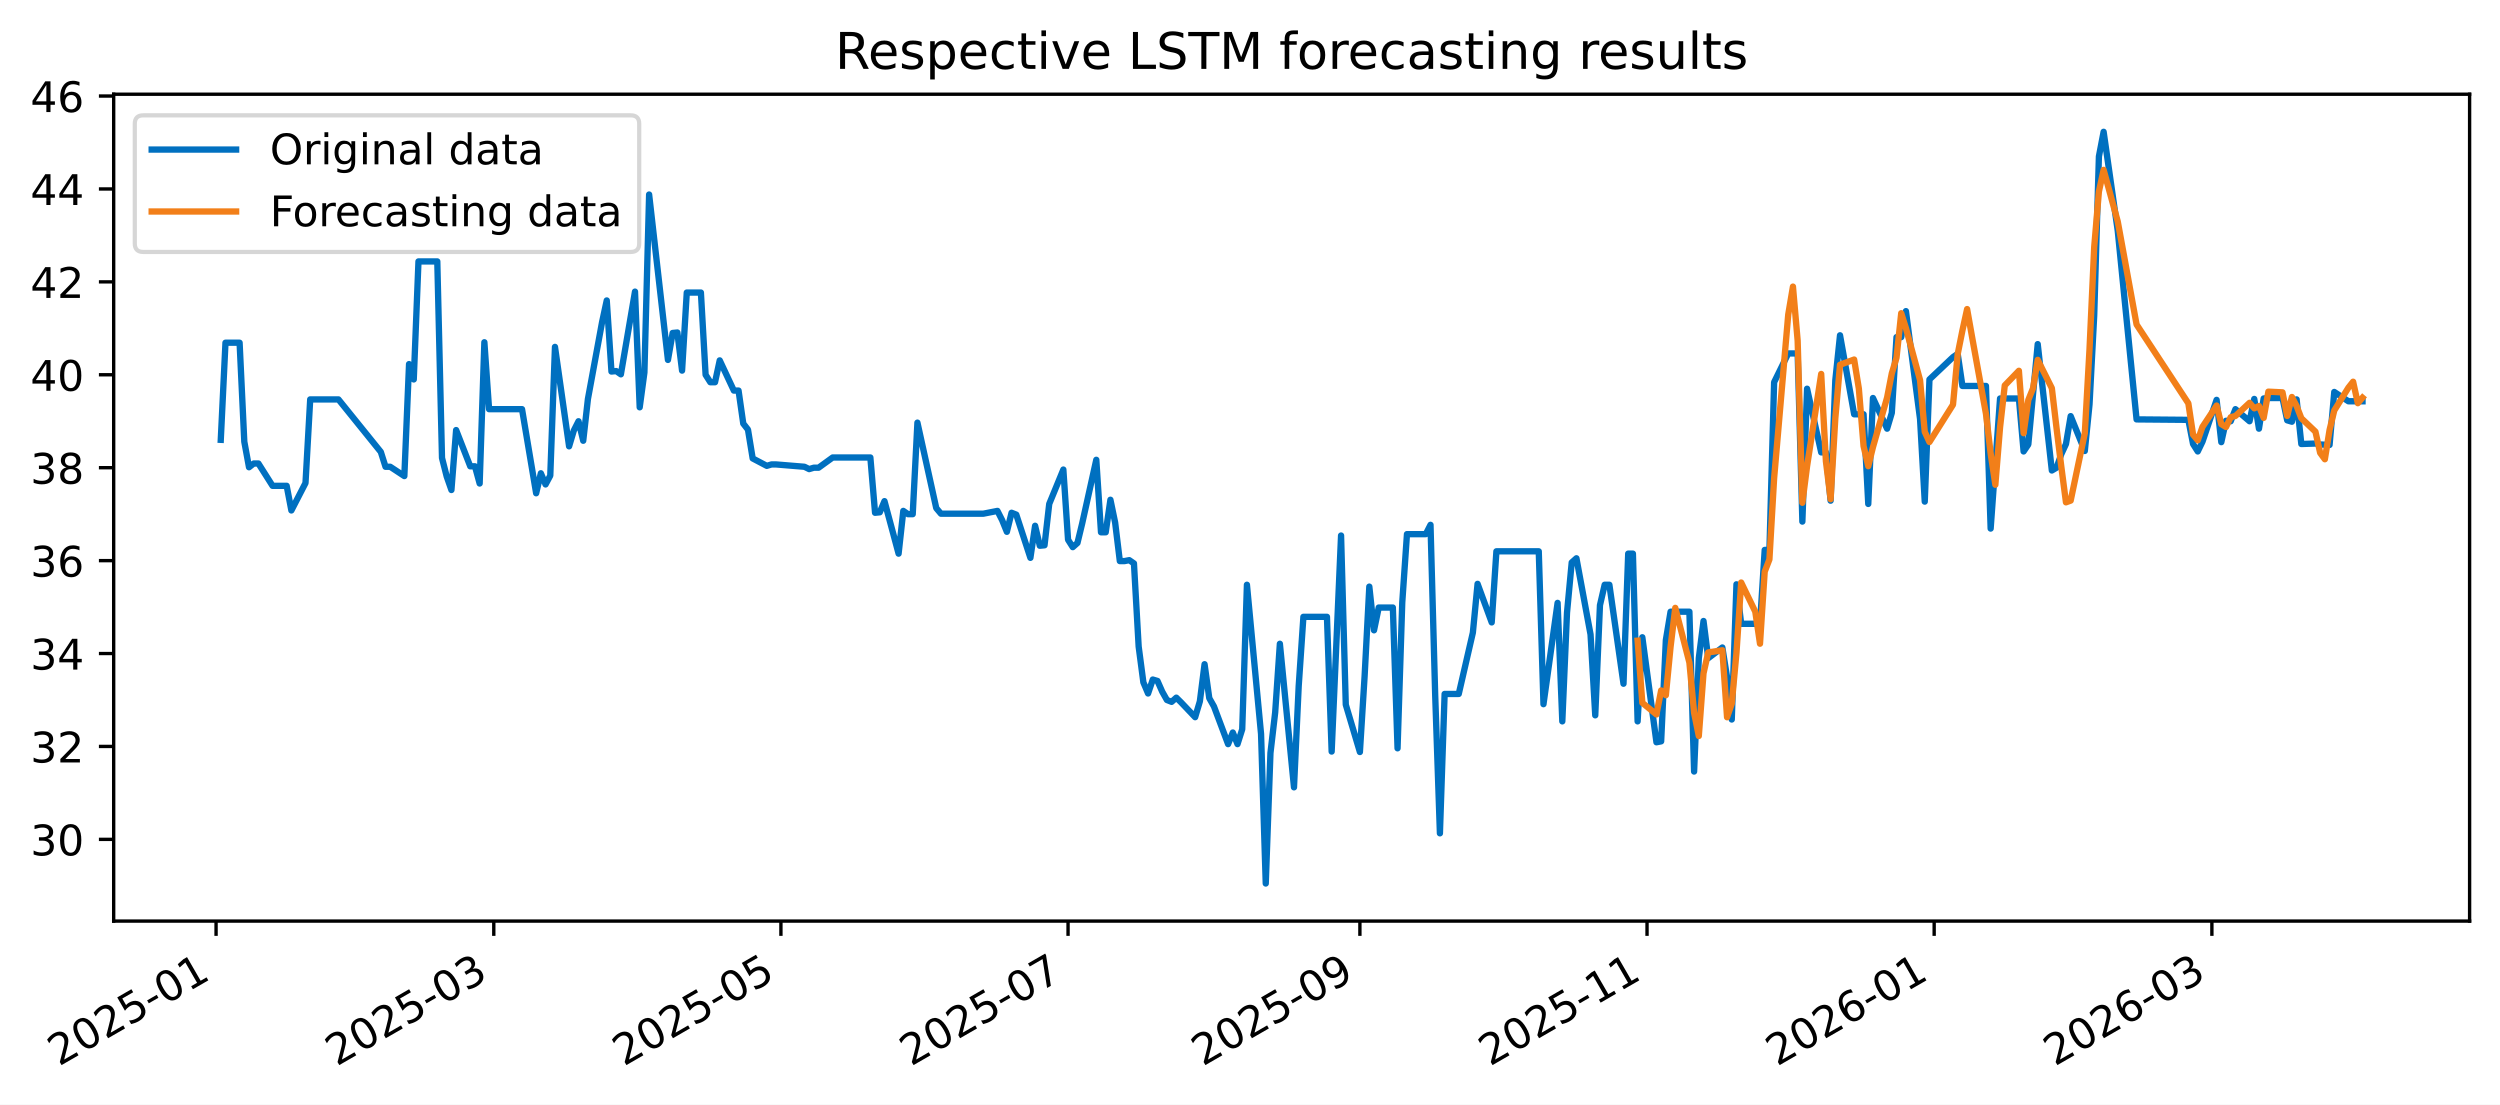
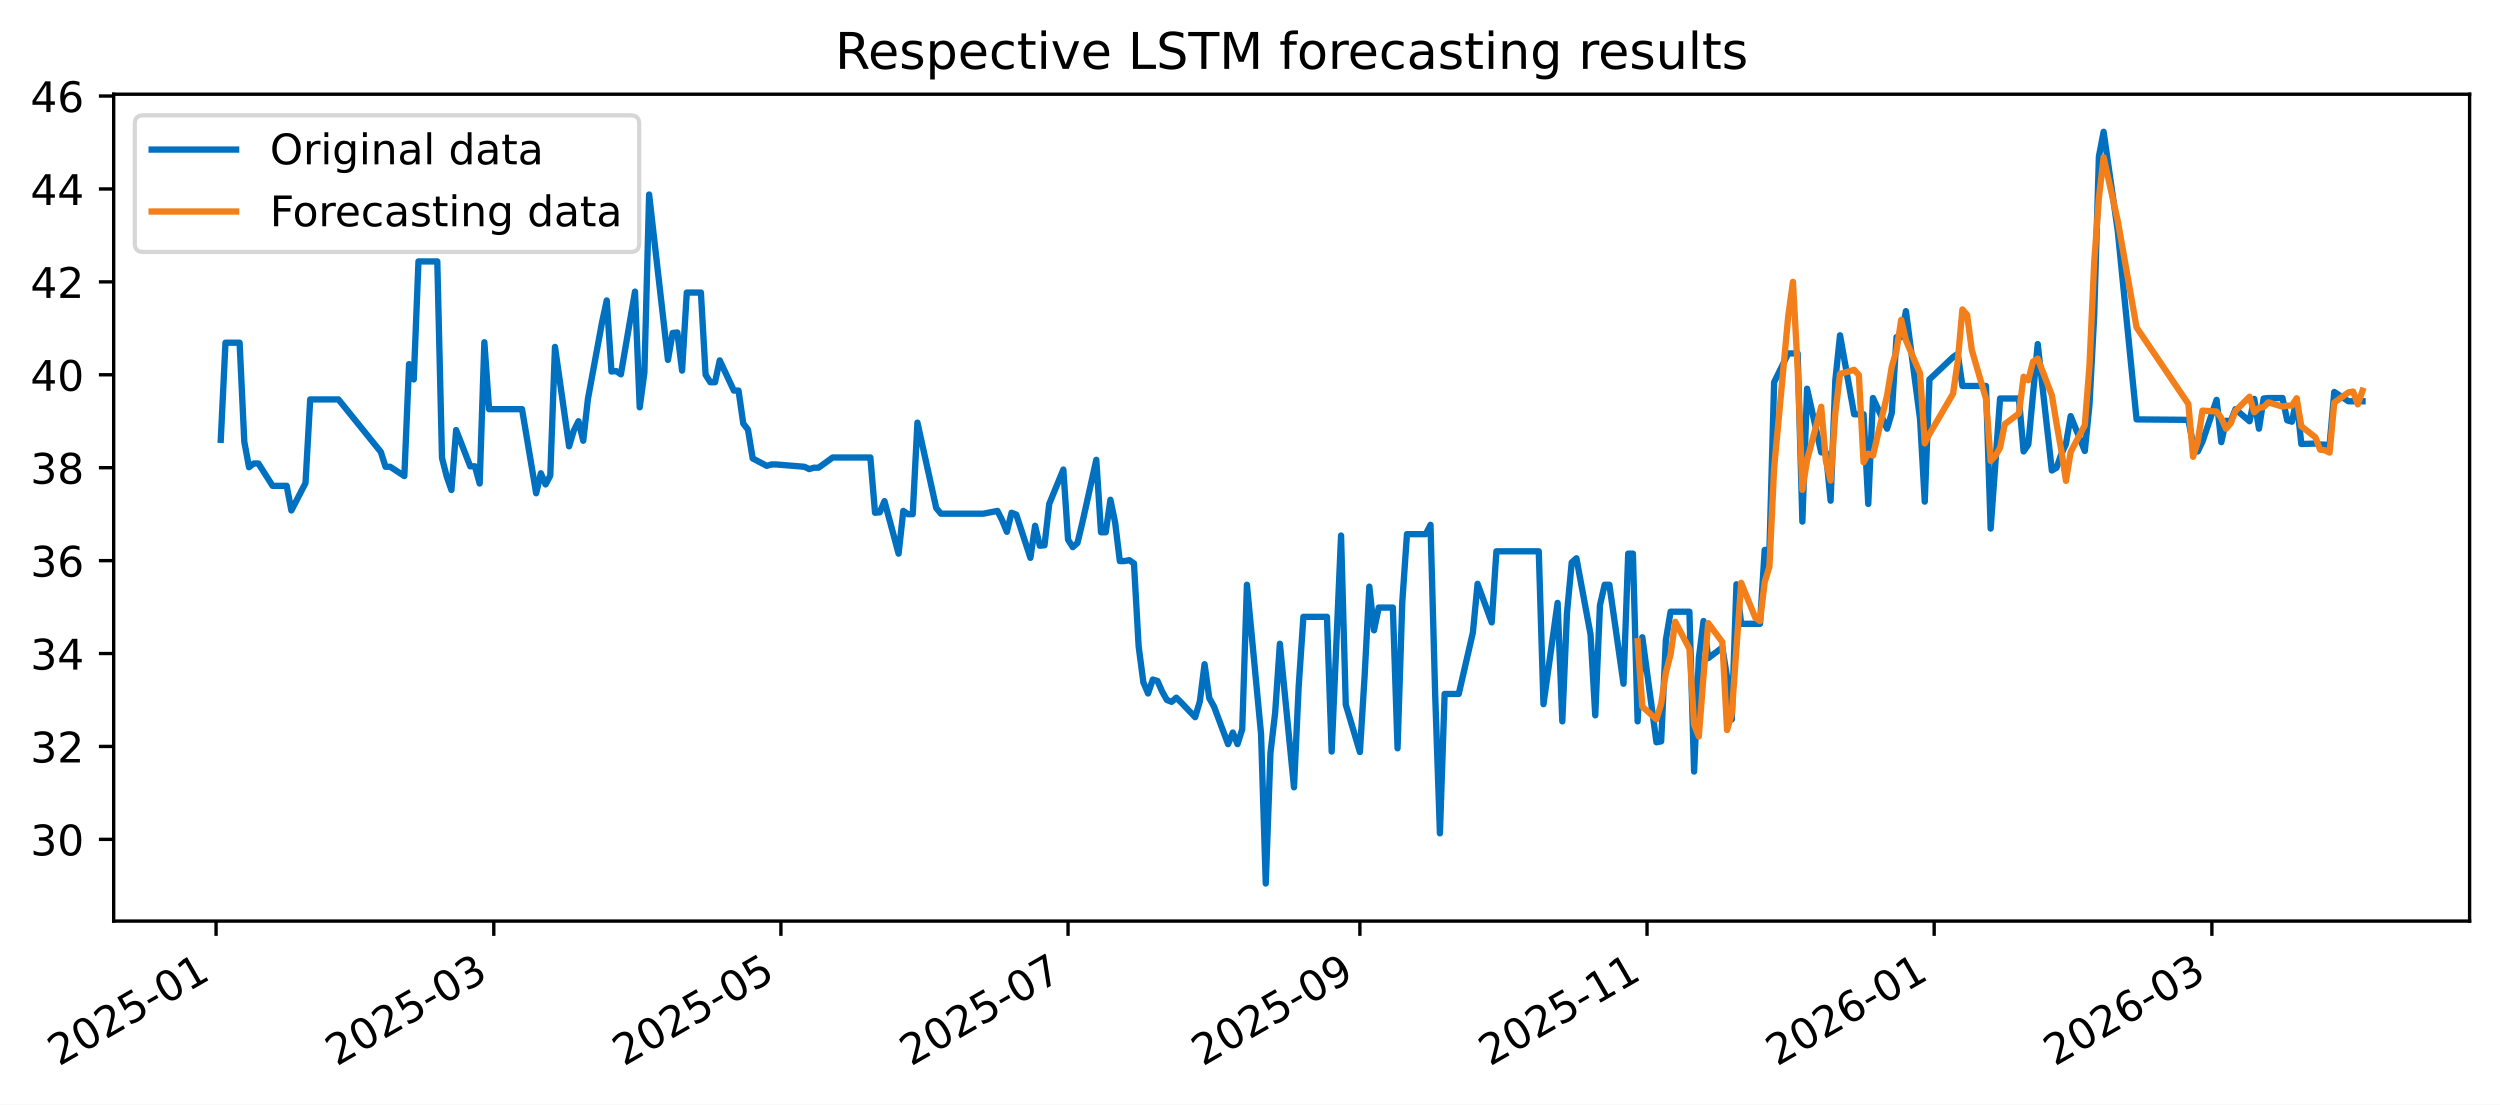
<svg xmlns="http://www.w3.org/2000/svg" xmlns:xlink="http://www.w3.org/1999/xlink" width="592.125pt" height="261.631pt" viewBox="0 0 592.125 261.631" version="1.1">
  <defs>
    <style type="text/css">*{stroke-linejoin: round; stroke-linecap: butt}</style>
  </defs>
  <g id="figure_1">
    <g id="patch_1">
      <path d="M 0 261.631  L 592.125 261.631  L 592.125 0  L 0 0  z " style="fill: #ffffff" />
    </g>
    <g id="axes_1">
      <g id="patch_2">
        <path d="M 26.925 218.158  L 584.925 218.158  L 584.925 22.318  L 26.925 22.318  z " style="fill: #ffffff" />
      </g>
      <g id="matplotlib.axis_1">
        <g id="xtick_1">
          <g id="line2d_1">
            <defs>
-               <path id="m8d5968141c" d="M 0 0  L 0 3.5  " style="stroke: #000000; stroke-width: 0.8" />
+               <path id="m2c0fb3efa1" d="M 0 0  L 0 3.5  " style="stroke: #000000; stroke-width: 0.8" />
            </defs>
            <g>
-               <use xlink:href="#m8d5968141c" x="51.174" y="218.158" style="stroke: #000000; stroke-width: 0.8" />
+               <use xlink:href="#m2c0fb3efa1" x="51.174" y="218.158" style="stroke: #000000; stroke-width: 0.8" />
            </g>
          </g>
          <g id="text_1">
            <g transform="translate(13.94893 252.63) rotate(-30) scale(0.1 -0.1)">
              <defs>
                <path id="DejaVuSans-32" d="M 1228 531  L 3431 531  L 3431 0  L 469 0  L 469 531  Q 828 903 1448 1529  Q 2069 2156 2228 2338  Q 2531 2678 2651 2914  Q 2772 3150 2772 3378  Q 2772 3750 2511 3984  Q 2250 4219 1831 4219  Q 1534 4219 1204 4116  Q 875 4013 500 3803  L 500 4441  Q 881 4594 1212 4672  Q 1544 4750 1819 4750  Q 2544 4750 2975 4387  Q 3406 4025 3406 3419  Q 3406 3131 3298 2873  Q 3191 2616 2906 2266  Q 2828 2175 2409 1742  Q 1991 1309 1228 531  z " transform="scale(0.015625)" />
                <path id="DejaVuSans-30" d="M 2034 4250  Q 1547 4250 1301 3770  Q 1056 3291 1056 2328  Q 1056 1369 1301 889  Q 1547 409 2034 409  Q 2525 409 2770 889  Q 3016 1369 3016 2328  Q 3016 3291 2770 3770  Q 2525 4250 2034 4250  z M 2034 4750  Q 2819 4750 3233 4129  Q 3647 3509 3647 2328  Q 3647 1150 3233 529  Q 2819 -91 2034 -91  Q 1250 -91 836 529  Q 422 1150 422 2328  Q 422 3509 836 4129  Q 1250 4750 2034 4750  z " transform="scale(0.015625)" />
                <path id="DejaVuSans-35" d="M 691 4666  L 3169 4666  L 3169 4134  L 1269 4134  L 1269 2991  Q 1406 3038 1543 3061  Q 1681 3084 1819 3084  Q 2600 3084 3056 2656  Q 3513 2228 3513 1497  Q 3513 744 3044 326  Q 2575 -91 1722 -91  Q 1428 -91 1123 -41  Q 819 9 494 109  L 494 744  Q 775 591 1075 516  Q 1375 441 1709 441  Q 2250 441 2565 725  Q 2881 1009 2881 1497  Q 2881 1984 2565 2268  Q 2250 2553 1709 2553  Q 1456 2553 1204 2497  Q 953 2441 691 2322  L 691 4666  z " transform="scale(0.015625)" />
                <path id="DejaVuSans-2d" d="M 313 2009  L 1997 2009  L 1997 1497  L 313 1497  L 313 2009  z " transform="scale(0.015625)" />
                <path id="DejaVuSans-31" d="M 794 531  L 1825 531  L 1825 4091  L 703 3866  L 703 4441  L 1819 4666  L 2450 4666  L 2450 531  L 3481 531  L 3481 0  L 794 0  L 794 531  z " transform="scale(0.015625)" />
              </defs>
              <use xlink:href="#DejaVuSans-32" />
              <use xlink:href="#DejaVuSans-30" x="63.623" />
              <use xlink:href="#DejaVuSans-32" x="127.246" />
              <use xlink:href="#DejaVuSans-35" x="190.869" />
              <use xlink:href="#DejaVuSans-2d" x="254.492" />
              <use xlink:href="#DejaVuSans-30" x="290.576" />
              <use xlink:href="#DejaVuSans-31" x="354.199" />
            </g>
          </g>
        </g>
        <g id="xtick_2">
          <g id="line2d_2">
            <g>
-               <use xlink:href="#m8d5968141c" x="116.952" y="218.158" style="stroke: #000000; stroke-width: 0.8" />
+               <use xlink:href="#m2c0fb3efa1" x="116.952" y="218.158" style="stroke: #000000; stroke-width: 0.8" />
            </g>
          </g>
          <g id="text_2">
            <g transform="translate(79.72715 252.63) rotate(-30) scale(0.1 -0.1)">
              <defs>
                <path id="DejaVuSans-33" d="M 2597 2516  Q 3050 2419 3304 2112  Q 3559 1806 3559 1356  Q 3559 666 3084 287  Q 2609 -91 1734 -91  Q 1441 -91 1130 -33  Q 819 25 488 141  L 488 750  Q 750 597 1062 519  Q 1375 441 1716 441  Q 2309 441 2620 675  Q 2931 909 2931 1356  Q 2931 1769 2642 2001  Q 2353 2234 1838 2234  L 1294 2234  L 1294 2753  L 1863 2753  Q 2328 2753 2575 2939  Q 2822 3125 2822 3475  Q 2822 3834 2567 4026  Q 2313 4219 1838 4219  Q 1578 4219 1281 4162  Q 984 4106 628 3988  L 628 4550  Q 988 4650 1302 4700  Q 1616 4750 1894 4750  Q 2613 4750 3031 4423  Q 3450 4097 3450 3541  Q 3450 3153 3228 2886  Q 3006 2619 2597 2516  z " transform="scale(0.015625)" />
              </defs>
              <use xlink:href="#DejaVuSans-32" />
              <use xlink:href="#DejaVuSans-30" x="63.623" />
              <use xlink:href="#DejaVuSans-32" x="127.246" />
              <use xlink:href="#DejaVuSans-35" x="190.869" />
              <use xlink:href="#DejaVuSans-2d" x="254.492" />
              <use xlink:href="#DejaVuSans-30" x="290.576" />
              <use xlink:href="#DejaVuSans-33" x="354.199" />
            </g>
          </g>
        </g>
        <g id="xtick_3">
          <g id="line2d_3">
            <g>
-               <use xlink:href="#m8d5968141c" x="184.96" y="218.158" style="stroke: #000000; stroke-width: 0.8" />
+               <use xlink:href="#m2c0fb3efa1" x="184.96" y="218.158" style="stroke: #000000; stroke-width: 0.8" />
            </g>
          </g>
          <g id="text_3">
            <g transform="translate(147.7351 252.63) rotate(-30) scale(0.1 -0.1)">
              <use xlink:href="#DejaVuSans-32" />
              <use xlink:href="#DejaVuSans-30" x="63.623" />
              <use xlink:href="#DejaVuSans-32" x="127.246" />
              <use xlink:href="#DejaVuSans-35" x="190.869" />
              <use xlink:href="#DejaVuSans-2d" x="254.492" />
              <use xlink:href="#DejaVuSans-30" x="290.576" />
              <use xlink:href="#DejaVuSans-35" x="354.199" />
            </g>
          </g>
        </g>
        <g id="xtick_4">
          <g id="line2d_4">
            <g>
-               <use xlink:href="#m8d5968141c" x="252.968" y="218.158" style="stroke: #000000; stroke-width: 0.8" />
+               <use xlink:href="#m2c0fb3efa1" x="252.968" y="218.158" style="stroke: #000000; stroke-width: 0.8" />
            </g>
          </g>
          <g id="text_4">
            <g transform="translate(215.7431 252.63) rotate(-30) scale(0.1 -0.1)">
              <defs>
                <path id="DejaVuSans-37" d="M 525 4666  L 3525 4666  L 3525 4397  L 1831 0  L 1172 0  L 2766 4134  L 525 4134  L 525 4666  z " transform="scale(0.015625)" />
              </defs>
              <use xlink:href="#DejaVuSans-32" />
              <use xlink:href="#DejaVuSans-30" x="63.623" />
              <use xlink:href="#DejaVuSans-32" x="127.246" />
              <use xlink:href="#DejaVuSans-35" x="190.869" />
              <use xlink:href="#DejaVuSans-2d" x="254.492" />
              <use xlink:href="#DejaVuSans-30" x="290.576" />
              <use xlink:href="#DejaVuSans-37" x="354.199" />
            </g>
          </g>
        </g>
        <g id="xtick_5">
          <g id="line2d_5">
            <g>
-               <use xlink:href="#m8d5968141c" x="322.091" y="218.158" style="stroke: #000000; stroke-width: 0.8" />
+               <use xlink:href="#m2c0fb3efa1" x="322.091" y="218.158" style="stroke: #000000; stroke-width: 0.8" />
            </g>
          </g>
          <g id="text_5">
            <g transform="translate(284.866 252.63) rotate(-30) scale(0.1 -0.1)">
              <defs>
                <path id="DejaVuSans-39" d="M 703 97  L 703 672  Q 941 559 1184 500  Q 1428 441 1663 441  Q 2288 441 2617 861  Q 2947 1281 2994 2138  Q 2813 1869 2534 1725  Q 2256 1581 1919 1581  Q 1219 1581 811 2004  Q 403 2428 403 3163  Q 403 3881 828 4315  Q 1253 4750 1959 4750  Q 2769 4750 3195 4129  Q 3622 3509 3622 2328  Q 3622 1225 3098 567  Q 2575 -91 1691 -91  Q 1453 -91 1209 -44  Q 966 3 703 97  z M 1959 2075  Q 2384 2075 2632 2365  Q 2881 2656 2881 3163  Q 2881 3666 2632 3958  Q 2384 4250 1959 4250  Q 1534 4250 1286 3958  Q 1038 3666 1038 3163  Q 1038 2656 1286 2365  Q 1534 2075 1959 2075  z " transform="scale(0.015625)" />
              </defs>
              <use xlink:href="#DejaVuSans-32" />
              <use xlink:href="#DejaVuSans-30" x="63.623" />
              <use xlink:href="#DejaVuSans-32" x="127.246" />
              <use xlink:href="#DejaVuSans-35" x="190.869" />
              <use xlink:href="#DejaVuSans-2d" x="254.492" />
              <use xlink:href="#DejaVuSans-30" x="290.576" />
              <use xlink:href="#DejaVuSans-39" x="354.199" />
            </g>
          </g>
        </g>
        <g id="xtick_6">
          <g id="line2d_6">
            <g>
-               <use xlink:href="#m8d5968141c" x="390.099" y="218.158" style="stroke: #000000; stroke-width: 0.8" />
+               <use xlink:href="#m2c0fb3efa1" x="390.099" y="218.158" style="stroke: #000000; stroke-width: 0.8" />
            </g>
          </g>
          <g id="text_6">
            <g transform="translate(352.874 252.63) rotate(-30) scale(0.1 -0.1)">
              <use xlink:href="#DejaVuSans-32" />
              <use xlink:href="#DejaVuSans-30" x="63.623" />
              <use xlink:href="#DejaVuSans-32" x="127.246" />
              <use xlink:href="#DejaVuSans-35" x="190.869" />
              <use xlink:href="#DejaVuSans-2d" x="254.492" />
              <use xlink:href="#DejaVuSans-31" x="290.576" />
              <use xlink:href="#DejaVuSans-31" x="354.199" />
            </g>
          </g>
        </g>
        <g id="xtick_7">
          <g id="line2d_7">
            <g>
-               <use xlink:href="#m8d5968141c" x="458.107" y="218.158" style="stroke: #000000; stroke-width: 0.8" />
+               <use xlink:href="#m2c0fb3efa1" x="458.107" y="218.158" style="stroke: #000000; stroke-width: 0.8" />
            </g>
          </g>
          <g id="text_7">
            <g transform="translate(420.882 252.63) rotate(-30) scale(0.1 -0.1)">
              <defs>
                <path id="DejaVuSans-36" d="M 2113 2584  Q 1688 2584 1439 2293  Q 1191 2003 1191 1497  Q 1191 994 1439 701  Q 1688 409 2113 409  Q 2538 409 2786 701  Q 3034 994 3034 1497  Q 3034 2003 2786 2293  Q 2538 2584 2113 2584  z M 3366 4563  L 3366 3988  Q 3128 4100 2886 4159  Q 2644 4219 2406 4219  Q 1781 4219 1451 3797  Q 1122 3375 1075 2522  Q 1259 2794 1537 2939  Q 1816 3084 2150 3084  Q 2853 3084 3261 2657  Q 3669 2231 3669 1497  Q 3669 778 3244 343  Q 2819 -91 2113 -91  Q 1303 -91 875 529  Q 447 1150 447 2328  Q 447 3434 972 4092  Q 1497 4750 2381 4750  Q 2619 4750 2861 4703  Q 3103 4656 3366 4563  z " transform="scale(0.015625)" />
              </defs>
              <use xlink:href="#DejaVuSans-32" />
              <use xlink:href="#DejaVuSans-30" x="63.623" />
              <use xlink:href="#DejaVuSans-32" x="127.246" />
              <use xlink:href="#DejaVuSans-36" x="190.869" />
              <use xlink:href="#DejaVuSans-2d" x="254.492" />
              <use xlink:href="#DejaVuSans-30" x="290.576" />
              <use xlink:href="#DejaVuSans-31" x="354.199" />
            </g>
          </g>
        </g>
        <g id="xtick_8">
          <g id="line2d_8">
            <g>
-               <use xlink:href="#m8d5968141c" x="523.885" y="218.158" style="stroke: #000000; stroke-width: 0.8" />
+               <use xlink:href="#m2c0fb3efa1" x="523.885" y="218.158" style="stroke: #000000; stroke-width: 0.8" />
            </g>
          </g>
          <g id="text_8">
            <g transform="translate(486.6602 252.63) rotate(-30) scale(0.1 -0.1)">
              <use xlink:href="#DejaVuSans-32" />
              <use xlink:href="#DejaVuSans-30" x="63.623" />
              <use xlink:href="#DejaVuSans-32" x="127.246" />
              <use xlink:href="#DejaVuSans-36" x="190.869" />
              <use xlink:href="#DejaVuSans-2d" x="254.492" />
              <use xlink:href="#DejaVuSans-30" x="290.576" />
              <use xlink:href="#DejaVuSans-33" x="354.199" />
            </g>
          </g>
        </g>
      </g>
      <g id="matplotlib.axis_2">
        <g id="ytick_1">
          <g id="line2d_9">
            <defs>
-               <path id="md928bbfad2" d="M 0 0  L -3.5 0  " style="stroke: #000000; stroke-width: 0.8" />
+               <path id="m5b0bd58a48" d="M 0 0  L -3.5 0  " style="stroke: #000000; stroke-width: 0.8" />
            </defs>
            <g>
-               <use xlink:href="#md928bbfad2" x="26.925" y="198.803" style="stroke: #000000; stroke-width: 0.8" />
+               <use xlink:href="#m5b0bd58a48" x="26.925" y="198.803" style="stroke: #000000; stroke-width: 0.8" />
            </g>
          </g>
          <g id="text_9">
            <g transform="translate(7.2 202.6022) scale(0.1 -0.1)">
              <use xlink:href="#DejaVuSans-33" />
              <use xlink:href="#DejaVuSans-30" x="63.623" />
            </g>
          </g>
        </g>
        <g id="ytick_2">
          <g id="line2d_10">
            <g>
-               <use xlink:href="#md928bbfad2" x="26.925" y="176.796" style="stroke: #000000; stroke-width: 0.8" />
+               <use xlink:href="#m5b0bd58a48" x="26.925" y="176.796" style="stroke: #000000; stroke-width: 0.8" />
            </g>
          </g>
          <g id="text_10">
            <g transform="translate(7.2 180.5952) scale(0.1 -0.1)">
              <use xlink:href="#DejaVuSans-33" />
              <use xlink:href="#DejaVuSans-32" x="63.623" />
            </g>
          </g>
        </g>
        <g id="ytick_3">
          <g id="line2d_11">
            <g>
-               <use xlink:href="#md928bbfad2" x="26.925" y="154.789" style="stroke: #000000; stroke-width: 0.8" />
+               <use xlink:href="#m5b0bd58a48" x="26.925" y="154.789" style="stroke: #000000; stroke-width: 0.8" />
            </g>
          </g>
          <g id="text_11">
            <g transform="translate(7.2 158.5883) scale(0.1 -0.1)">
              <defs>
                <path id="DejaVuSans-34" d="M 2419 4116  L 825 1625  L 2419 1625  L 2419 4116  z M 2253 4666  L 3047 4666  L 3047 1625  L 3713 1625  L 3713 1100  L 3047 1100  L 3047 0  L 2419 0  L 2419 1100  L 313 1100  L 313 1709  L 2253 4666  z " transform="scale(0.015625)" />
              </defs>
              <use xlink:href="#DejaVuSans-33" />
              <use xlink:href="#DejaVuSans-34" x="63.623" />
            </g>
          </g>
        </g>
        <g id="ytick_4">
          <g id="line2d_12">
            <g>
-               <use xlink:href="#md928bbfad2" x="26.925" y="132.782" style="stroke: #000000; stroke-width: 0.8" />
+               <use xlink:href="#m5b0bd58a48" x="26.925" y="132.782" style="stroke: #000000; stroke-width: 0.8" />
            </g>
          </g>
          <g id="text_12">
            <g transform="translate(7.2 136.5813) scale(0.1 -0.1)">
              <use xlink:href="#DejaVuSans-33" />
              <use xlink:href="#DejaVuSans-36" x="63.623" />
            </g>
          </g>
        </g>
        <g id="ytick_5">
          <g id="line2d_13">
            <g>
-               <use xlink:href="#md928bbfad2" x="26.925" y="110.775" style="stroke: #000000; stroke-width: 0.8" />
+               <use xlink:href="#m5b0bd58a48" x="26.925" y="110.775" style="stroke: #000000; stroke-width: 0.8" />
            </g>
          </g>
          <g id="text_13">
            <g transform="translate(7.2 114.5743) scale(0.1 -0.1)">
              <defs>
                <path id="DejaVuSans-38" d="M 2034 2216  Q 1584 2216 1326 1975  Q 1069 1734 1069 1313  Q 1069 891 1326 650  Q 1584 409 2034 409  Q 2484 409 2743 651  Q 3003 894 3003 1313  Q 3003 1734 2745 1975  Q 2488 2216 2034 2216  z M 1403 2484  Q 997 2584 770 2862  Q 544 3141 544 3541  Q 544 4100 942 4425  Q 1341 4750 2034 4750  Q 2731 4750 3128 4425  Q 3525 4100 3525 3541  Q 3525 3141 3298 2862  Q 3072 2584 2669 2484  Q 3125 2378 3379 2068  Q 3634 1759 3634 1313  Q 3634 634 3220 271  Q 2806 -91 2034 -91  Q 1263 -91 848 271  Q 434 634 434 1313  Q 434 1759 690 2068  Q 947 2378 1403 2484  z M 1172 3481  Q 1172 3119 1398 2916  Q 1625 2713 2034 2713  Q 2441 2713 2670 2916  Q 2900 3119 2900 3481  Q 2900 3844 2670 4047  Q 2441 4250 2034 4250  Q 1625 4250 1398 4047  Q 1172 3844 1172 3481  z " transform="scale(0.015625)" />
              </defs>
              <use xlink:href="#DejaVuSans-33" />
              <use xlink:href="#DejaVuSans-38" x="63.623" />
            </g>
          </g>
        </g>
        <g id="ytick_6">
          <g id="line2d_14">
            <g>
-               <use xlink:href="#md928bbfad2" x="26.925" y="88.768" style="stroke: #000000; stroke-width: 0.8" />
+               <use xlink:href="#m5b0bd58a48" x="26.925" y="88.768" style="stroke: #000000; stroke-width: 0.8" />
            </g>
          </g>
          <g id="text_14">
            <g transform="translate(7.2 92.56738) scale(0.1 -0.1)">
              <use xlink:href="#DejaVuSans-34" />
              <use xlink:href="#DejaVuSans-30" x="63.623" />
            </g>
          </g>
        </g>
        <g id="ytick_7">
          <g id="line2d_15">
            <g>
-               <use xlink:href="#md928bbfad2" x="26.925" y="66.761" style="stroke: #000000; stroke-width: 0.8" />
+               <use xlink:href="#m5b0bd58a48" x="26.925" y="66.761" style="stroke: #000000; stroke-width: 0.8" />
            </g>
          </g>
          <g id="text_15">
            <g transform="translate(7.2 70.56041) scale(0.1 -0.1)">
              <use xlink:href="#DejaVuSans-34" />
              <use xlink:href="#DejaVuSans-32" x="63.623" />
            </g>
          </g>
        </g>
        <g id="ytick_8">
          <g id="line2d_16">
            <g>
-               <use xlink:href="#md928bbfad2" x="26.925" y="44.754" style="stroke: #000000; stroke-width: 0.8" />
+               <use xlink:href="#m5b0bd58a48" x="26.925" y="44.754" style="stroke: #000000; stroke-width: 0.8" />
            </g>
          </g>
          <g id="text_16">
            <g transform="translate(7.2 48.55345) scale(0.1 -0.1)">
              <use xlink:href="#DejaVuSans-34" />
              <use xlink:href="#DejaVuSans-34" x="63.623" />
            </g>
          </g>
        </g>
        <g id="ytick_9">
          <g id="line2d_17">
            <g>
-               <use xlink:href="#md928bbfad2" x="26.925" y="22.747" style="stroke: #000000; stroke-width: 0.8" />
+               <use xlink:href="#m5b0bd58a48" x="26.925" y="22.747" style="stroke: #000000; stroke-width: 0.8" />
            </g>
          </g>
          <g id="text_17">
            <g transform="translate(7.2 26.54648) scale(0.1 -0.1)">
              <use xlink:href="#DejaVuSans-34" />
              <use xlink:href="#DejaVuSans-36" x="63.623" />
            </g>
          </g>
        </g>
      </g>
      <g id="line2d_18">
-         <path d="M 52.289 104.173  L 53.404 81.176  L 56.748 81.176  L 57.863 104.613  L 58.978 110.665  L 60.093 109.785  L 61.208 109.785  L 64.552 115.066  L 67.897 115.066  L 69.012 120.898  L 72.357 114.406  L 73.471 94.6  L 80.161 94.6  L 90.195 107.034  L 91.31 110.555  L 92.424 110.555  L 95.769 112.756  L 96.884 86.237  L 97.999 89.869  L 99.114 61.92  L 103.573 61.92  L 104.688 108.464  L 105.803 112.866  L 106.918 116.057  L 108.033 101.862  L 111.378 110.445  L 112.492 110.445  L 113.607 114.516  L 114.722 81.066  L 115.837 96.911  L 123.641 96.911  L 126.986 116.827  L 128.101 112.096  L 129.216 114.736  L 130.331 112.646  L 131.445 82.166  L 134.79 105.714  L 135.905 101.972  L 137.02 99.772  L 138.135 104.393  L 139.25 94.49  L 142.594 76.334  L 143.709 71.163  L 144.824 87.998  L 145.939 87.888  L 147.054 88.658  L 150.399 69.072  L 151.513 96.471  L 152.628 88.218  L 153.743 46.075  L 158.203 85.247  L 159.318 78.865  L 160.432 78.755  L 161.547 87.778  L 162.662 69.292  L 166.007 69.292  L 167.122 88.768  L 168.237 90.529  L 169.352 90.529  L 170.466 85.357  L 173.811 92.509  L 174.926 92.509  L 176.041 100.322  L 177.156 101.752  L 178.271 108.574  L 181.615 110.335  L 182.73 110.005  L 183.845 110.005  L 190.534 110.555  L 191.649 111.105  L 192.764 110.775  L 193.879 110.775  L 197.224 108.354  L 206.143 108.354  L 207.258 121.449  L 208.373 121.338  L 209.487 118.698  L 212.832 131.132  L 213.947 121.008  L 215.062 121.779  L 216.177 121.779  L 217.292 100.102  L 221.751 120.348  L 222.866 121.669  L 232.9 121.669  L 236.245 121.008  L 237.36 123.209  L 238.474 125.96  L 239.589 121.449  L 240.704 121.889  L 244.049 132.122  L 245.164 124.529  L 246.279 129.261  L 247.394 129.151  L 248.508 119.358  L 251.853 111.215  L 252.968 127.831  L 254.083 129.591  L 255.198 128.601  L 256.313 123.979  L 259.657 108.905  L 260.772 126.07  L 261.887 126.07  L 263.002 118.368  L 264.117 123.759  L 265.232 132.892  L 266.347 132.892  L 267.461 132.672  L 268.576 133.442  L 269.691 153.139  L 270.806 161.611  L 271.921 164.252  L 273.036 160.951  L 274.151 161.281  L 275.266 163.812  L 276.381 165.793  L 277.495 166.233  L 278.61 165.242  L 279.725 166.343  L 283.07 169.864  L 284.185 166.123  L 285.3 157.32  L 286.415 165.352  L 287.529 167.333  L 290.874 176.246  L 291.989 173.495  L 293.104 176.246  L 294.219 172.725  L 295.334 138.504  L 298.678 173.825  L 299.793 209.256  L 300.908 178.337  L 302.023 168.763  L 303.138 152.478  L 306.482 186.479  L 307.597 162.492  L 308.712 146.096  L 314.287 146.096  L 315.402 178.006  L 317.631 126.84  L 318.746 166.893  L 322.091 178.116  L 323.206 160.181  L 324.321 138.944  L 325.435 149.287  L 326.55 143.896  L 329.895 143.896  L 331.01 177.236  L 332.125 142.685  L 333.24 126.51  L 337.699 126.51  L 338.814 124.309  L 339.929 164.802  L 341.044 197.373  L 342.159 164.362  L 345.503 164.362  L 348.848 149.837  L 349.963 138.284  L 353.308 147.417  L 354.423 130.581  L 364.456 130.581  L 365.571 166.783  L 368.916 142.795  L 370.031 170.854  L 371.146 145.106  L 372.261 133.222  L 373.376 132.232  L 376.72 150.278  L 377.835 169.424  L 378.95 143.345  L 380.065 138.504  L 381.18 138.504  L 384.524 161.941  L 385.639 131.132  L 386.754 131.132  L 387.869 170.854  L 388.984 150.938  L 392.329 175.806  L 393.443 175.586  L 394.558 151.598  L 395.673 144.886  L 400.133 144.886  L 401.248 182.738  L 402.363 155.889  L 403.477 147.087  L 404.592 155.889  L 407.937 153.359  L 409.052 160.401  L 410.167 170.414  L 411.282 138.394  L 412.397 147.747  L 416.856 147.747  L 417.971 130.251  L 419.086 130.251  L 420.201 90.529  L 423.545 83.707  L 425.775 83.707  L 426.89 123.539  L 428.005 92.069  L 431.35 107.144  L 432.464 107.144  L 433.579 118.588  L 434.694 90.089  L 435.809 79.415  L 439.154 98.121  L 441.384 98.121  L 442.498 119.358  L 443.613 94.27  L 446.958 101.532  L 448.073 97.791  L 449.188 79.855  L 450.303 79.855  L 451.418 73.693  L 454.762 99.221  L 455.877 118.808  L 456.992 89.869  L 462.566 84.587  L 463.681 83.817  L 464.796 91.409  L 470.371 91.409  L 471.485 125.19  L 473.715 94.38  L 478.175 94.38  L 479.29 106.924  L 480.405 105.273  L 482.634 81.506  L 485.979 111.435  L 487.094 110.775  L 488.209 107.584  L 489.324 105.163  L 490.438 98.561  L 493.783 106.814  L 494.898 95.81  L 496.013 74.684  L 497.128 37.052  L 498.243 31.22  L 501.587 54.657  L 506.047 99.332  L 518.311 99.442  L 519.426 105.163  L 520.54 106.924  L 521.655 104.613  L 525 94.71  L 526.115 104.723  L 527.23 99.662  L 528.345 99.772  L 529.459 96.911  L 532.804 99.772  L 533.919 94.49  L 535.034 101.532  L 536.149 94.38  L 537.264 94.27  L 540.608 94.27  L 541.723 99.552  L 542.838 99.882  L 543.953 94.6  L 545.068 105.163  L 548.413 105.053  L 549.527 105.273  L 551.757 105.383  L 552.872 92.839  L 556.217 95.04  L 559.561 95.04  L 559.561 95.04  " clip-path="url(#p28d981a0c0)" style="fill: none; stroke: #0070c0; stroke-width: 1.5; stroke-linecap: square" />
+         <path d="M 52.289 104.173  L 53.404 81.176  L 56.748 81.176  L 57.863 104.613  L 58.978 110.665  L 60.093 109.785  L 61.208 109.785  L 64.552 115.066  L 67.897 115.066  L 69.012 120.898  L 72.357 114.406  L 73.471 94.6  L 80.161 94.6  L 90.195 107.034  L 91.31 110.555  L 92.424 110.555  L 95.769 112.756  L 96.884 86.237  L 97.999 89.869  L 99.114 61.92  L 103.573 61.92  L 104.688 108.464  L 105.803 112.866  L 106.918 116.057  L 108.033 101.862  L 111.378 110.445  L 112.492 110.445  L 113.607 114.516  L 114.722 81.066  L 115.837 96.911  L 123.641 96.911  L 126.986 116.827  L 128.101 112.096  L 129.216 114.736  L 130.331 112.646  L 131.445 82.166  L 134.79 105.714  L 135.905 101.972  L 137.02 99.772  L 138.135 104.393  L 139.25 94.49  L 142.594 76.334  L 143.709 71.163  L 144.824 87.998  L 145.939 87.888  L 147.054 88.658  L 150.399 69.072  L 151.513 96.471  L 152.628 88.218  L 153.743 46.075  L 158.203 85.247  L 159.318 78.865  L 160.432 78.755  L 161.547 87.778  L 162.662 69.292  L 166.007 69.292  L 167.122 88.768  L 168.237 90.529  L 169.352 90.529  L 170.466 85.357  L 173.811 92.509  L 174.926 92.509  L 176.041 100.322  L 177.156 101.752  L 178.271 108.574  L 181.615 110.335  L 182.73 110.005  L 183.845 110.005  L 190.534 110.555  L 191.649 111.105  L 192.764 110.775  L 193.879 110.775  L 197.224 108.354  L 206.143 108.354  L 207.258 121.449  L 208.373 121.338  L 209.487 118.698  L 212.832 131.132  L 213.947 121.008  L 215.062 121.779  L 216.177 121.779  L 217.292 100.102  L 221.751 120.348  L 222.866 121.669  L 232.9 121.669  L 236.245 121.008  L 237.36 123.209  L 238.474 125.96  L 239.589 121.449  L 240.704 121.889  L 244.049 132.122  L 245.164 124.529  L 246.279 129.261  L 247.394 129.151  L 248.508 119.358  L 251.853 111.215  L 252.968 127.831  L 254.083 129.591  L 255.198 128.601  L 256.313 123.979  L 259.657 108.905  L 260.772 126.07  L 261.887 126.07  L 263.002 118.368  L 264.117 123.759  L 265.232 132.892  L 266.347 132.892  L 267.461 132.672  L 268.576 133.442  L 269.691 153.139  L 270.806 161.611  L 271.921 164.252  L 273.036 160.951  L 274.151 161.281  L 275.266 163.812  L 276.381 165.793  L 277.495 166.233  L 278.61 165.242  L 279.725 166.343  L 283.07 169.864  L 284.185 166.123  L 285.3 157.32  L 286.415 165.352  L 287.529 167.333  L 290.874 176.246  L 291.989 173.495  L 293.104 176.246  L 294.219 172.725  L 295.334 138.504  L 298.678 173.825  L 299.793 209.256  L 300.908 178.337  L 302.023 168.763  L 303.138 152.478  L 306.482 186.479  L 307.597 162.492  L 308.712 146.096  L 314.287 146.096  L 315.402 178.006  L 317.631 126.84  L 318.746 166.893  L 322.091 178.116  L 323.206 160.181  L 324.321 138.944  L 325.435 149.287  L 326.55 143.896  L 329.895 143.896  L 331.01 177.236  L 332.125 142.685  L 333.24 126.51  L 337.699 126.51  L 338.814 124.309  L 339.929 164.802  L 341.044 197.373  L 342.159 164.362  L 345.503 164.362  L 348.848 149.837  L 349.963 138.284  L 353.308 147.417  L 354.423 130.581  L 364.456 130.581  L 365.571 166.783  L 368.916 142.795  L 370.031 170.854  L 371.146 145.106  L 372.261 133.222  L 373.376 132.232  L 376.72 150.278  L 377.835 169.424  L 378.95 143.345  L 380.065 138.504  L 381.18 138.504  L 384.524 161.941  L 385.639 131.132  L 386.754 131.132  L 387.869 170.854  L 388.984 150.938  L 392.329 175.806  L 393.443 175.586  L 394.558 151.598  L 395.673 144.886  L 400.133 144.886  L 401.248 182.738  L 402.363 155.889  L 403.477 147.087  L 404.592 155.889  L 407.937 153.359  L 409.052 160.401  L 410.167 170.414  L 411.282 138.394  L 412.397 147.747  L 416.856 147.747  L 417.971 130.251  L 419.086 130.251  L 420.201 90.529  L 423.545 83.707  L 425.775 83.707  L 426.89 123.539  L 428.005 92.069  L 431.35 107.144  L 432.464 107.144  L 433.579 118.588  L 434.694 90.089  L 435.809 79.415  L 439.154 98.121  L 441.384 98.121  L 442.498 119.358  L 443.613 94.27  L 446.958 101.532  L 448.073 97.791  L 449.188 79.855  L 450.303 79.855  L 451.418 73.693  L 454.762 99.221  L 455.877 118.808  L 456.992 89.869  L 462.566 84.587  L 463.681 83.817  L 464.796 91.409  L 470.371 91.409  L 471.485 125.19  L 473.715 94.38  L 478.175 94.38  L 479.29 106.924  L 480.405 105.273  L 482.634 81.506  L 485.979 111.435  L 487.094 110.775  L 488.209 107.584  L 489.324 105.163  L 490.438 98.561  L 493.783 106.814  L 494.898 95.81  L 496.013 74.684  L 497.128 37.052  L 498.243 31.22  L 501.587 54.657  L 506.047 99.332  L 518.311 99.442  L 519.426 105.163  L 520.54 106.924  L 521.655 104.613  L 525 94.71  L 526.115 104.723  L 527.23 99.662  L 528.345 99.772  L 529.459 96.911  L 532.804 99.772  L 533.919 94.49  L 535.034 101.532  L 536.149 94.38  L 537.264 94.27  L 540.608 94.27  L 541.723 99.552  L 542.838 99.882  L 543.953 94.6  L 545.068 105.163  L 548.413 105.053  L 549.527 105.273  L 551.757 105.383  L 552.872 92.839  L 556.217 95.04  L 559.561 95.04  L 559.561 95.04  " clip-path="url(#p99ae1436d2)" style="fill: none; stroke: #0070c0; stroke-width: 1.5; stroke-linecap: square" />
      </g>
      <g id="line2d_19">
-         <path d="M 387.869 151.739  L 388.984 166.463  L 392.329 169.216  L 393.443 163.532  L 394.558 164.656  L 395.673 153.206  L 396.788 143.974  L 400.133 156.925  L 401.248 168.845  L 402.363 174.321  L 403.477 159.474  L 404.592 154.531  L 407.937 154.013  L 409.052 169.88  L 410.167 166.685  L 411.282 154.614  L 412.397 137.97  L 415.741 144.882  L 416.856 152.458  L 417.971 135.394  L 419.086 132.503  L 420.201 113.281  L 423.545 74.491  L 424.66 67.885  L 425.775 80.702  L 426.89 119.085  L 428.005 110.419  L 431.35 88.574  L 432.464 109.246  L 433.579 118.241  L 434.694 99.069  L 435.809 86.392  L 439.154 85.158  L 440.269 92.043  L 441.384 105.652  L 442.498 110.415  L 443.613 105.892  L 446.958 94.168  L 448.073 88.426  L 449.188 84.741  L 450.303 74.19  L 451.418 77.721  L 454.762 90.027  L 455.877 102.265  L 456.992 104.69  L 462.566 95.851  L 463.681 83.867  L 464.796 78.283  L 465.911 73.207  L 467.026 79.49  L 470.371 97.98  L 471.485 107.391  L 472.6 114.809  L 473.715 101.178  L 474.83 91.286  L 478.175 87.82  L 479.29 102.602  L 480.405 94.742  L 481.519 91.965  L 482.634 85.234  L 485.979 91.938  L 487.094 101.43  L 488.209 110.446  L 489.324 118.975  L 490.438 118.569  L 493.783 102.625  L 494.898 82.766  L 496.013 58.503  L 497.128 45.36  L 498.243 40.234  L 501.587 52.458  L 506.047 76.859  L 518.311 95.528  L 519.426 102.954  L 520.54 104.292  L 521.655 101.113  L 525 96.059  L 526.115 100.455  L 527.23 101.134  L 528.345 98.816  L 529.459 98.527  L 532.804 95.412  L 533.919 96.707  L 535.034 96.168  L 536.149 98.973  L 537.264 92.764  L 540.608 92.928  L 541.723 98.513  L 542.838 94.027  L 543.953 96.174  L 545.068 99.06  L 548.413 102.243  L 549.527 107.265  L 550.642 108.772  L 551.757 101.843  L 552.872 97.219  L 556.217 91.823  L 557.332 90.411  L 558.446 95.498  L 559.561 94.195  " clip-path="url(#p28d981a0c0)" style="fill: none; stroke: #f27f19; stroke-width: 1.5; stroke-linecap: square" />
+         <path d="M 387.869 151.87  L 388.984 167.364  L 392.329 170.372  L 393.443 166.724  L 394.558 159.326  L 395.673 155.052  L 396.788 147.274  L 400.133 153.65  L 401.248 171.65  L 402.363 174.432  L 403.477 160.111  L 404.592 147.592  L 407.937 152.073  L 409.052 172.905  L 410.167 169.032  L 411.282 153.473  L 412.397 138.046  L 415.741 146.311  L 416.856 147.098  L 417.971 137.859  L 419.086 134.229  L 420.201 110.899  L 423.545 74.852  L 424.66 66.76  L 425.775 87.311  L 426.89 116.026  L 428.005 108.975  L 431.35 96.353  L 432.464 109.204  L 433.579 113.828  L 434.694 97.92  L 435.809 88.565  L 439.154 87.595  L 440.269 88.824  L 441.384 109.475  L 442.498 107.459  L 443.613 107.895  L 446.958 93.636  L 448.073 86.816  L 449.188 83.031  L 450.303 75.752  L 451.418 80.598  L 454.762 88.427  L 455.877 105.02  L 456.992 102.793  L 462.566 93.28  L 463.681 85.663  L 464.796 73.302  L 465.911 74.579  L 467.026 82.921  L 470.371 94.421  L 471.485 109.162  L 472.6 107.966  L 473.715 106.05  L 474.83 100.456  L 478.175 97.914  L 479.29 89.237  L 480.405 90.065  L 481.519 85.65  L 482.634 84.942  L 485.979 93.611  L 487.094 100.329  L 488.209 106.608  L 489.324 113.884  L 490.438 107.042  L 493.783 100.717  L 494.898 86.559  L 496.013 62.098  L 497.128 46.793  L 498.243 37.271  L 501.587 52.305  L 506.047 77.561  L 518.311 95.671  L 519.426 108.197  L 520.54 104.604  L 521.655 97.251  L 525 97.467  L 526.115 99.012  L 527.23 101.55  L 528.345 100.258  L 529.459 97.329  L 532.804 93.961  L 533.919 97.644  L 535.034 96.61  L 536.149 96.418  L 537.264 95.298  L 540.608 96.307  L 541.723 96.069  L 542.838 96.074  L 543.953 94.321  L 545.068 100.949  L 548.413 103.597  L 549.527 106.514  L 550.642 106.648  L 551.757 107.2  L 552.872 95.365  L 556.217 92.932  L 557.332 92.743  L 558.446 95.774  L 559.561 92.54  " clip-path="url(#p99ae1436d2)" style="fill: none; stroke: #f27f19; stroke-width: 1.5; stroke-linecap: square" />
      </g>
      <g id="patch_3">
        <path d="M 26.925 218.158  L 26.925 22.318  " style="fill: none; stroke: #000000; stroke-width: 0.8; stroke-linejoin: miter; stroke-linecap: square" />
      </g>
      <g id="patch_4">
        <path d="M 584.925 218.158  L 584.925 22.318  " style="fill: none; stroke: #000000; stroke-width: 0.8; stroke-linejoin: miter; stroke-linecap: square" />
      </g>
      <g id="patch_5">
        <path d="M 26.925 218.158  L 584.925 218.158  " style="fill: none; stroke: #000000; stroke-width: 0.8; stroke-linejoin: miter; stroke-linecap: square" />
      </g>
      <g id="patch_6">
        <path d="M 26.925 22.318  L 584.925 22.318  " style="fill: none; stroke: #000000; stroke-width: 0.8; stroke-linejoin: miter; stroke-linecap: square" />
      </g>
      <g id="text_18">
        <g transform="translate(197.7966 16.31812) scale(0.12 -0.12)">
          <defs>
            <path id="DejaVuSans-52" d="M 2841 2188  Q 3044 2119 3236 1894  Q 3428 1669 3622 1275  L 4263 0  L 3584 0  L 2988 1197  Q 2756 1666 2539 1819  Q 2322 1972 1947 1972  L 1259 1972  L 1259 0  L 628 0  L 628 4666  L 2053 4666  Q 2853 4666 3247 4331  Q 3641 3997 3641 3322  Q 3641 2881 3436 2590  Q 3231 2300 2841 2188  z M 1259 4147  L 1259 2491  L 2053 2491  Q 2509 2491 2742 2702  Q 2975 2913 2975 3322  Q 2975 3731 2742 3939  Q 2509 4147 2053 4147  L 1259 4147  z " transform="scale(0.015625)" />
            <path id="DejaVuSans-65" d="M 3597 1894  L 3597 1613  L 953 1613  Q 991 1019 1311 708  Q 1631 397 2203 397  Q 2534 397 2845 478  Q 3156 559 3463 722  L 3463 178  Q 3153 47 2828 -22  Q 2503 -91 2169 -91  Q 1331 -91 842 396  Q 353 884 353 1716  Q 353 2575 817 3079  Q 1281 3584 2069 3584  Q 2775 3584 3186 3129  Q 3597 2675 3597 1894  z M 3022 2063  Q 3016 2534 2758 2815  Q 2500 3097 2075 3097  Q 1594 3097 1305 2825  Q 1016 2553 972 2059  L 3022 2063  z " transform="scale(0.015625)" />
            <path id="DejaVuSans-73" d="M 2834 3397  L 2834 2853  Q 2591 2978 2328 3040  Q 2066 3103 1784 3103  Q 1356 3103 1142 2972  Q 928 2841 928 2578  Q 928 2378 1081 2264  Q 1234 2150 1697 2047  L 1894 2003  Q 2506 1872 2764 1633  Q 3022 1394 3022 966  Q 3022 478 2636 193  Q 2250 -91 1575 -91  Q 1294 -91 989 -36  Q 684 19 347 128  L 347 722  Q 666 556 975 473  Q 1284 391 1588 391  Q 1994 391 2212 530  Q 2431 669 2431 922  Q 2431 1156 2273 1281  Q 2116 1406 1581 1522  L 1381 1569  Q 847 1681 609 1914  Q 372 2147 372 2553  Q 372 3047 722 3315  Q 1072 3584 1716 3584  Q 2034 3584 2315 3537  Q 2597 3491 2834 3397  z " transform="scale(0.015625)" />
            <path id="DejaVuSans-70" d="M 1159 525  L 1159 -1331  L 581 -1331  L 581 3500  L 1159 3500  L 1159 2969  Q 1341 3281 1617 3432  Q 1894 3584 2278 3584  Q 2916 3584 3314 3078  Q 3713 2572 3713 1747  Q 3713 922 3314 415  Q 2916 -91 2278 -91  Q 1894 -91 1617 61  Q 1341 213 1159 525  z M 3116 1747  Q 3116 2381 2855 2742  Q 2594 3103 2138 3103  Q 1681 3103 1420 2742  Q 1159 2381 1159 1747  Q 1159 1113 1420 752  Q 1681 391 2138 391  Q 2594 391 2855 752  Q 3116 1113 3116 1747  z " transform="scale(0.015625)" />
            <path id="DejaVuSans-63" d="M 3122 3366  L 3122 2828  Q 2878 2963 2633 3030  Q 2388 3097 2138 3097  Q 1578 3097 1268 2742  Q 959 2388 959 1747  Q 959 1106 1268 751  Q 1578 397 2138 397  Q 2388 397 2633 464  Q 2878 531 3122 666  L 3122 134  Q 2881 22 2623 -34  Q 2366 -91 2075 -91  Q 1284 -91 818 406  Q 353 903 353 1747  Q 353 2603 823 3093  Q 1294 3584 2113 3584  Q 2378 3584 2631 3529  Q 2884 3475 3122 3366  z " transform="scale(0.015625)" />
            <path id="DejaVuSans-74" d="M 1172 4494  L 1172 3500  L 2356 3500  L 2356 3053  L 1172 3053  L 1172 1153  Q 1172 725 1289 603  Q 1406 481 1766 481  L 2356 481  L 2356 0  L 1766 0  Q 1100 0 847 248  Q 594 497 594 1153  L 594 3053  L 172 3053  L 172 3500  L 594 3500  L 594 4494  L 1172 4494  z " transform="scale(0.015625)" />
            <path id="DejaVuSans-69" d="M 603 3500  L 1178 3500  L 1178 0  L 603 0  L 603 3500  z M 603 4863  L 1178 4863  L 1178 4134  L 603 4134  L 603 4863  z " transform="scale(0.015625)" />
            <path id="DejaVuSans-76" d="M 191 3500  L 800 3500  L 1894 563  L 2988 3500  L 3597 3500  L 2284 0  L 1503 0  L 191 3500  z " transform="scale(0.015625)" />
            <path id="DejaVuSans-20" transform="scale(0.015625)" />
            <path id="DejaVuSans-4c" d="M 628 4666  L 1259 4666  L 1259 531  L 3531 531  L 3531 0  L 628 0  L 628 4666  z " transform="scale(0.015625)" />
            <path id="DejaVuSans-53" d="M 3425 4513  L 3425 3897  Q 3066 4069 2747 4153  Q 2428 4238 2131 4238  Q 1616 4238 1336 4038  Q 1056 3838 1056 3469  Q 1056 3159 1242 3001  Q 1428 2844 1947 2747  L 2328 2669  Q 3034 2534 3370 2195  Q 3706 1856 3706 1288  Q 3706 609 3251 259  Q 2797 -91 1919 -91  Q 1588 -91 1214 -16  Q 841 59 441 206  L 441 856  Q 825 641 1194 531  Q 1563 422 1919 422  Q 2459 422 2753 634  Q 3047 847 3047 1241  Q 3047 1584 2836 1778  Q 2625 1972 2144 2069  L 1759 2144  Q 1053 2284 737 2584  Q 422 2884 422 3419  Q 422 4038 858 4394  Q 1294 4750 2059 4750  Q 2388 4750 2728 4690  Q 3069 4631 3425 4513  z " transform="scale(0.015625)" />
            <path id="DejaVuSans-54" d="M -19 4666  L 3928 4666  L 3928 4134  L 2272 4134  L 2272 0  L 1638 0  L 1638 4134  L -19 4134  L -19 4666  z " transform="scale(0.015625)" />
            <path id="DejaVuSans-4d" d="M 628 4666  L 1569 4666  L 2759 1491  L 3956 4666  L 4897 4666  L 4897 0  L 4281 0  L 4281 4097  L 3078 897  L 2444 897  L 1241 4097  L 1241 0  L 628 0  L 628 4666  z " transform="scale(0.015625)" />
            <path id="DejaVuSans-66" d="M 2375 4863  L 2375 4384  L 1825 4384  Q 1516 4384 1395 4259  Q 1275 4134 1275 3809  L 1275 3500  L 2222 3500  L 2222 3053  L 1275 3053  L 1275 0  L 697 0  L 697 3053  L 147 3053  L 147 3500  L 697 3500  L 697 3744  Q 697 4328 969 4595  Q 1241 4863 1831 4863  L 2375 4863  z " transform="scale(0.015625)" />
            <path id="DejaVuSans-6f" d="M 1959 3097  Q 1497 3097 1228 2736  Q 959 2375 959 1747  Q 959 1119 1226 758  Q 1494 397 1959 397  Q 2419 397 2687 759  Q 2956 1122 2956 1747  Q 2956 2369 2687 2733  Q 2419 3097 1959 3097  z M 1959 3584  Q 2709 3584 3137 3096  Q 3566 2609 3566 1747  Q 3566 888 3137 398  Q 2709 -91 1959 -91  Q 1206 -91 779 398  Q 353 888 353 1747  Q 353 2609 779 3096  Q 1206 3584 1959 3584  z " transform="scale(0.015625)" />
            <path id="DejaVuSans-72" d="M 2631 2963  Q 2534 3019 2420 3045  Q 2306 3072 2169 3072  Q 1681 3072 1420 2755  Q 1159 2438 1159 1844  L 1159 0  L 581 0  L 581 3500  L 1159 3500  L 1159 2956  Q 1341 3275 1631 3429  Q 1922 3584 2338 3584  Q 2397 3584 2469 3576  Q 2541 3569 2628 3553  L 2631 2963  z " transform="scale(0.015625)" />
            <path id="DejaVuSans-61" d="M 2194 1759  Q 1497 1759 1228 1600  Q 959 1441 959 1056  Q 959 750 1161 570  Q 1363 391 1709 391  Q 2188 391 2477 730  Q 2766 1069 2766 1631  L 2766 1759  L 2194 1759  z M 3341 1997  L 3341 0  L 2766 0  L 2766 531  Q 2569 213 2275 61  Q 1981 -91 1556 -91  Q 1019 -91 701 211  Q 384 513 384 1019  Q 384 1609 779 1909  Q 1175 2209 1959 2209  L 2766 2209  L 2766 2266  Q 2766 2663 2505 2880  Q 2244 3097 1772 3097  Q 1472 3097 1187 3025  Q 903 2953 641 2809  L 641 3341  Q 956 3463 1253 3523  Q 1550 3584 1831 3584  Q 2591 3584 2966 3190  Q 3341 2797 3341 1997  z " transform="scale(0.015625)" />
            <path id="DejaVuSans-6e" d="M 3513 2113  L 3513 0  L 2938 0  L 2938 2094  Q 2938 2591 2744 2837  Q 2550 3084 2163 3084  Q 1697 3084 1428 2787  Q 1159 2491 1159 1978  L 1159 0  L 581 0  L 581 3500  L 1159 3500  L 1159 2956  Q 1366 3272 1645 3428  Q 1925 3584 2291 3584  Q 2894 3584 3203 3211  Q 3513 2838 3513 2113  z " transform="scale(0.015625)" />
            <path id="DejaVuSans-67" d="M 2906 1791  Q 2906 2416 2648 2759  Q 2391 3103 1925 3103  Q 1463 3103 1205 2759  Q 947 2416 947 1791  Q 947 1169 1205 825  Q 1463 481 1925 481  Q 2391 481 2648 825  Q 2906 1169 2906 1791  z M 3481 434  Q 3481 -459 3084 -895  Q 2688 -1331 1869 -1331  Q 1566 -1331 1297 -1286  Q 1028 -1241 775 -1147  L 775 -588  Q 1028 -725 1275 -790  Q 1522 -856 1778 -856  Q 2344 -856 2625 -561  Q 2906 -266 2906 331  L 2906 616  Q 2728 306 2450 153  Q 2172 0 1784 0  Q 1141 0 747 490  Q 353 981 353 1791  Q 353 2603 747 3093  Q 1141 3584 1784 3584  Q 2172 3584 2450 3431  Q 2728 3278 2906 2969  L 2906 3500  L 3481 3500  L 3481 434  z " transform="scale(0.015625)" />
            <path id="DejaVuSans-75" d="M 544 1381  L 544 3500  L 1119 3500  L 1119 1403  Q 1119 906 1312 657  Q 1506 409 1894 409  Q 2359 409 2629 706  Q 2900 1003 2900 1516  L 2900 3500  L 3475 3500  L 3475 0  L 2900 0  L 2900 538  Q 2691 219 2414 64  Q 2138 -91 1772 -91  Q 1169 -91 856 284  Q 544 659 544 1381  z M 1991 3584  L 1991 3584  z " transform="scale(0.015625)" />
            <path id="DejaVuSans-6c" d="M 603 4863  L 1178 4863  L 1178 0  L 603 0  L 603 4863  z " transform="scale(0.015625)" />
          </defs>
          <use xlink:href="#DejaVuSans-52" />
          <use xlink:href="#DejaVuSans-65" x="64.982" />
          <use xlink:href="#DejaVuSans-73" x="126.506" />
          <use xlink:href="#DejaVuSans-70" x="178.605" />
          <use xlink:href="#DejaVuSans-65" x="242.082" />
          <use xlink:href="#DejaVuSans-63" x="303.605" />
          <use xlink:href="#DejaVuSans-74" x="358.586" />
          <use xlink:href="#DejaVuSans-69" x="397.795" />
          <use xlink:href="#DejaVuSans-76" x="425.578" />
          <use xlink:href="#DejaVuSans-65" x="484.758" />
          <use xlink:href="#DejaVuSans-20" x="546.281" />
          <use xlink:href="#DejaVuSans-4c" x="578.068" />
          <use xlink:href="#DejaVuSans-53" x="633.781" />
          <use xlink:href="#DejaVuSans-54" x="697.258" />
          <use xlink:href="#DejaVuSans-4d" x="758.342" />
          <use xlink:href="#DejaVuSans-20" x="844.621" />
          <use xlink:href="#DejaVuSans-66" x="876.408" />
          <use xlink:href="#DejaVuSans-6f" x="911.613" />
          <use xlink:href="#DejaVuSans-72" x="972.795" />
          <use xlink:href="#DejaVuSans-65" x="1011.658" />
          <use xlink:href="#DejaVuSans-63" x="1073.182" />
          <use xlink:href="#DejaVuSans-61" x="1128.162" />
          <use xlink:href="#DejaVuSans-73" x="1189.441" />
          <use xlink:href="#DejaVuSans-74" x="1241.541" />
          <use xlink:href="#DejaVuSans-69" x="1280.75" />
          <use xlink:href="#DejaVuSans-6e" x="1308.533" />
          <use xlink:href="#DejaVuSans-67" x="1371.912" />
          <use xlink:href="#DejaVuSans-20" x="1435.389" />
          <use xlink:href="#DejaVuSans-72" x="1467.176" />
          <use xlink:href="#DejaVuSans-65" x="1506.039" />
          <use xlink:href="#DejaVuSans-73" x="1567.562" />
          <use xlink:href="#DejaVuSans-75" x="1619.662" />
          <use xlink:href="#DejaVuSans-6c" x="1683.041" />
          <use xlink:href="#DejaVuSans-74" x="1710.824" />
          <use xlink:href="#DejaVuSans-73" x="1750.033" />
        </g>
      </g>
      <g id="legend_1">
        <g id="patch_7">
          <path d="M 33.925 59.674  L 149.395 59.674  Q 151.395 59.674 151.395 57.674  L 151.395 29.318  Q 151.395 27.318 149.395 27.318  L 33.925 27.318  Q 31.925 27.318 31.925 29.318  L 31.925 57.674  Q 31.925 59.674 33.925 59.674  z " style="fill: #ffffff; opacity: 0.8; stroke: #cccccc; stroke-linejoin: miter" />
        </g>
        <g id="line2d_20">
          <path d="M 35.925 35.417  L 45.925 35.417  L 55.925 35.417  " style="fill: none; stroke: #0070c0; stroke-width: 1.5; stroke-linecap: square" />
        </g>
        <g id="text_19">
          <g transform="translate(63.925 38.91656) scale(0.1 -0.1)">
            <defs>
              <path id="DejaVuSans-4f" d="M 2522 4238  Q 1834 4238 1429 3725  Q 1025 3213 1025 2328  Q 1025 1447 1429 934  Q 1834 422 2522 422  Q 3209 422 3611 934  Q 4013 1447 4013 2328  Q 4013 3213 3611 3725  Q 3209 4238 2522 4238  z M 2522 4750  Q 3503 4750 4090 4092  Q 4678 3434 4678 2328  Q 4678 1225 4090 567  Q 3503 -91 2522 -91  Q 1538 -91 948 565  Q 359 1222 359 2328  Q 359 3434 948 4092  Q 1538 4750 2522 4750  z " transform="scale(0.015625)" />
              <path id="DejaVuSans-64" d="M 2906 2969  L 2906 4863  L 3481 4863  L 3481 0  L 2906 0  L 2906 525  Q 2725 213 2448 61  Q 2172 -91 1784 -91  Q 1150 -91 751 415  Q 353 922 353 1747  Q 353 2572 751 3078  Q 1150 3584 1784 3584  Q 2172 3584 2448 3432  Q 2725 3281 2906 2969  z M 947 1747  Q 947 1113 1208 752  Q 1469 391 1925 391  Q 2381 391 2643 752  Q 2906 1113 2906 1747  Q 2906 2381 2643 2742  Q 2381 3103 1925 3103  Q 1469 3103 1208 2742  Q 947 2381 947 1747  z " transform="scale(0.015625)" />
            </defs>
            <use xlink:href="#DejaVuSans-4f" />
            <use xlink:href="#DejaVuSans-72" x="78.711" />
            <use xlink:href="#DejaVuSans-69" x="119.824" />
            <use xlink:href="#DejaVuSans-67" x="147.607" />
            <use xlink:href="#DejaVuSans-69" x="211.084" />
            <use xlink:href="#DejaVuSans-6e" x="238.867" />
            <use xlink:href="#DejaVuSans-61" x="302.246" />
            <use xlink:href="#DejaVuSans-6c" x="363.525" />
            <use xlink:href="#DejaVuSans-20" x="391.309" />
            <use xlink:href="#DejaVuSans-64" x="423.096" />
            <use xlink:href="#DejaVuSans-61" x="486.572" />
            <use xlink:href="#DejaVuSans-74" x="547.852" />
            <use xlink:href="#DejaVuSans-61" x="587.061" />
          </g>
        </g>
        <g id="line2d_21">
          <path d="M 35.925 50.095  L 45.925 50.095  L 55.925 50.095  " style="fill: none; stroke: #f27f19; stroke-width: 1.5; stroke-linecap: square" />
        </g>
        <g id="text_20">
          <g transform="translate(63.925 53.59469) scale(0.1 -0.1)">
            <defs>
              <path id="DejaVuSans-46" d="M 628 4666  L 3309 4666  L 3309 4134  L 1259 4134  L 1259 2759  L 3109 2759  L 3109 2228  L 1259 2228  L 1259 0  L 628 0  L 628 4666  z " transform="scale(0.015625)" />
            </defs>
            <use xlink:href="#DejaVuSans-46" />
            <use xlink:href="#DejaVuSans-6f" x="53.895" />
            <use xlink:href="#DejaVuSans-72" x="115.076" />
            <use xlink:href="#DejaVuSans-65" x="153.939" />
            <use xlink:href="#DejaVuSans-63" x="215.463" />
            <use xlink:href="#DejaVuSans-61" x="270.443" />
            <use xlink:href="#DejaVuSans-73" x="331.723" />
            <use xlink:href="#DejaVuSans-74" x="383.822" />
            <use xlink:href="#DejaVuSans-69" x="423.031" />
            <use xlink:href="#DejaVuSans-6e" x="450.814" />
            <use xlink:href="#DejaVuSans-67" x="514.193" />
            <use xlink:href="#DejaVuSans-20" x="577.67" />
            <use xlink:href="#DejaVuSans-64" x="609.457" />
            <use xlink:href="#DejaVuSans-61" x="672.934" />
            <use xlink:href="#DejaVuSans-74" x="734.213" />
            <use xlink:href="#DejaVuSans-61" x="773.422" />
          </g>
        </g>
      </g>
    </g>
  </g>
  <defs>
-     <clipPath id="p28d981a0c0">
+     <clipPath id="p99ae1436d2">
      <rect x="26.925" y="22.318" width="558" height="195.84" />
    </clipPath>
  </defs>
</svg>
